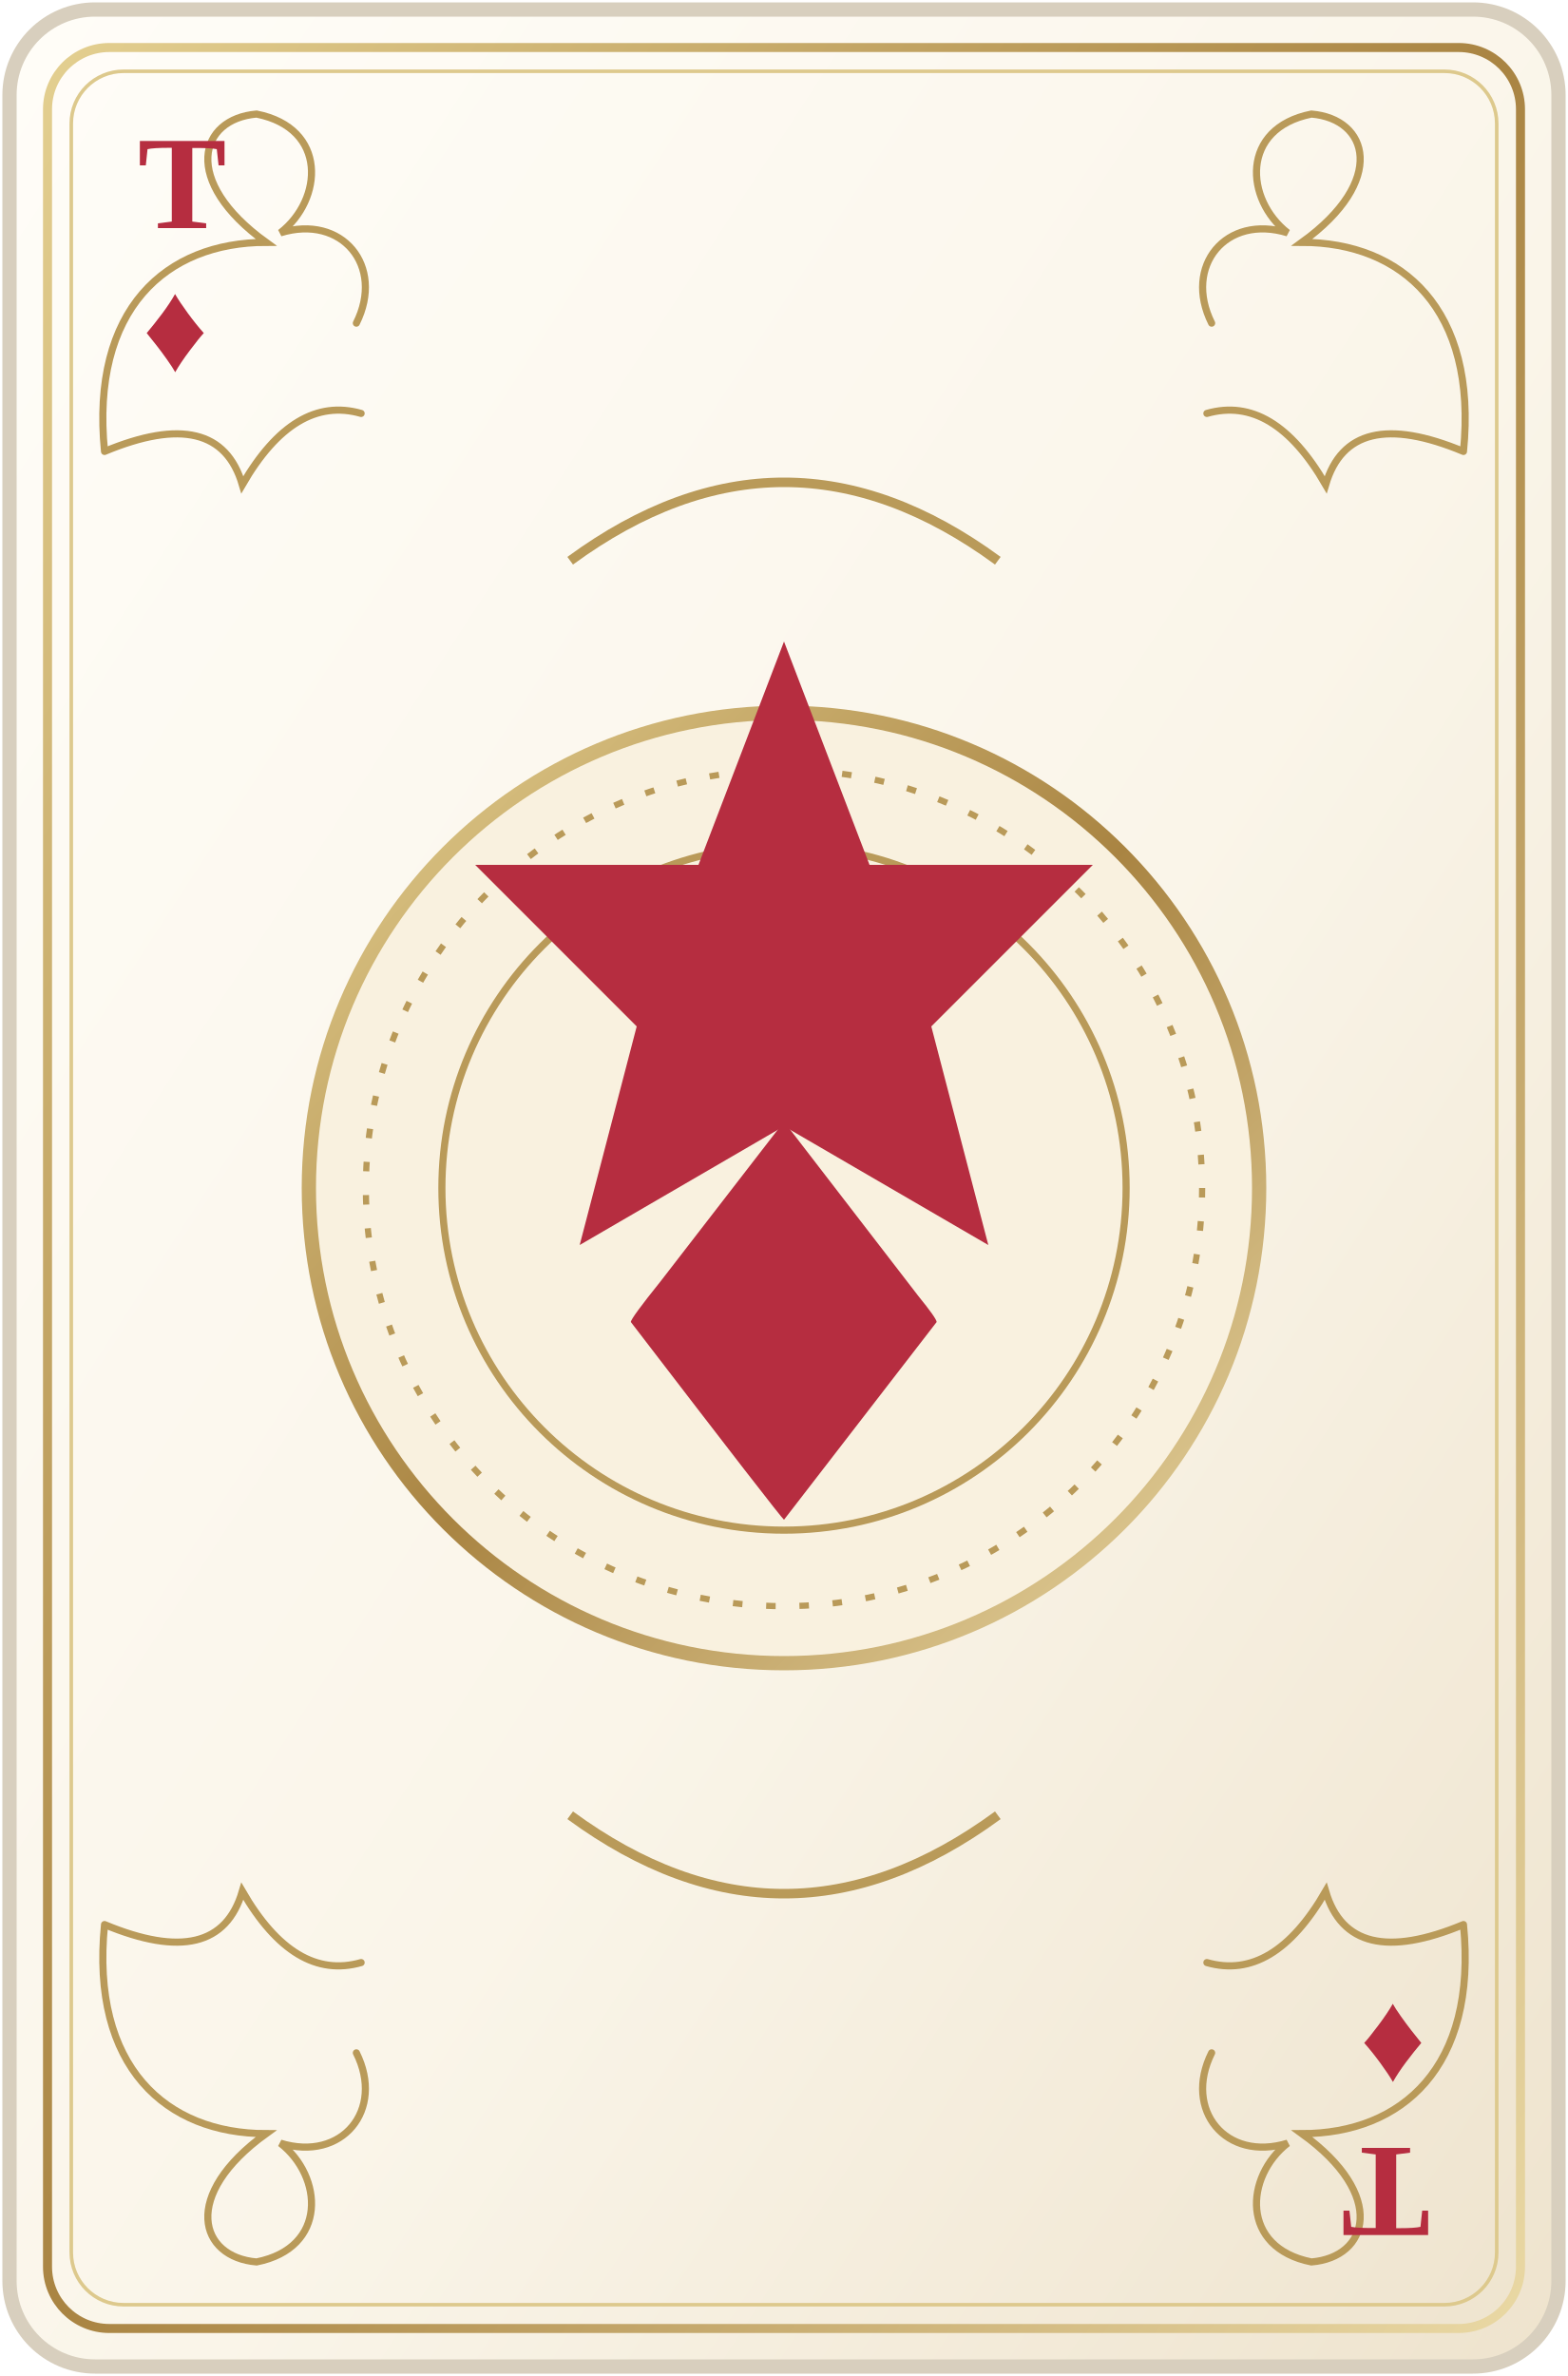
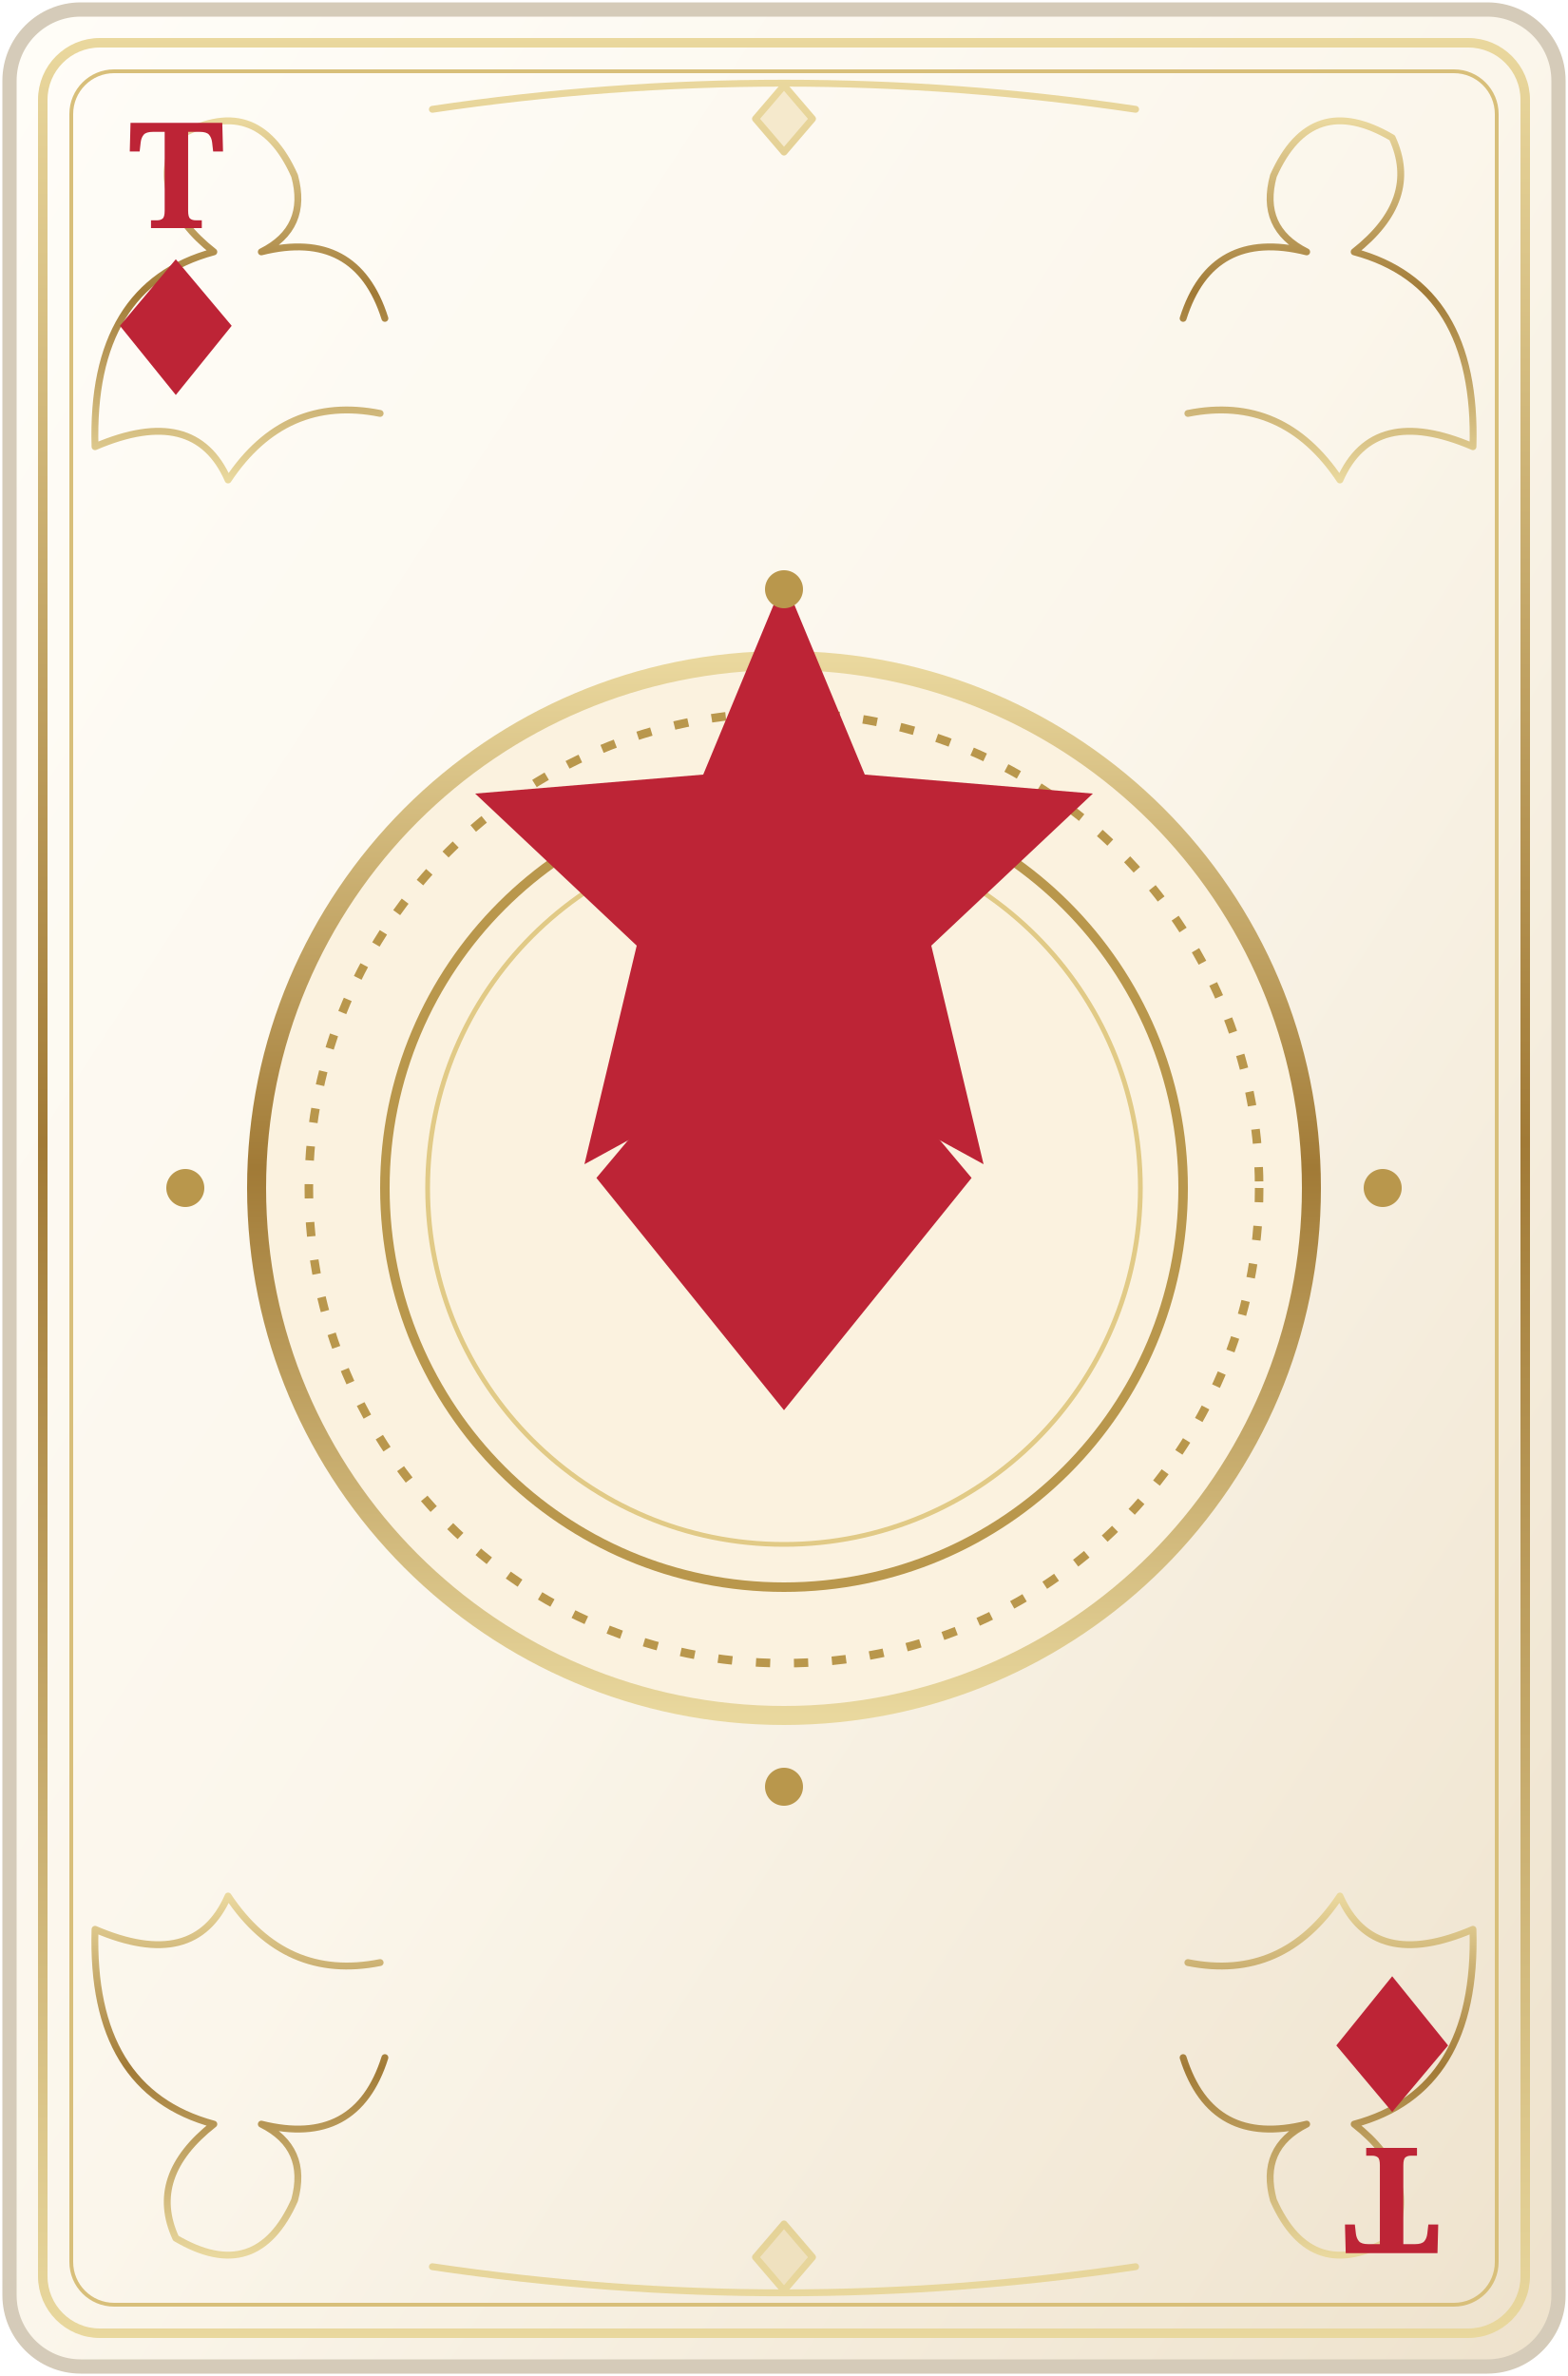
<svg xmlns="http://www.w3.org/2000/svg" width="330" height="500" viewBox="0 0 330 500">
  <defs>
    <linearGradient id="paper" x1="0" y1="0" x2="1" y2="1">
      <stop stop-color="#fffdf8" />
-       <stop offset=".56" stop-color="#faf5e9" />
-       <stop offset="1" stop-color="#eee3cd" />
+       <stop offset=".5" stop-color="#fbf6eb" />
+       <stop offset="1" stop-color="#eee2cc" />
    </linearGradient>
-     <linearGradient id="gold" x1="0" y1="0" x2="1" y2="1">
-       <stop stop-color="#e4d091" />
-       <stop offset=".5" stop-color="#a98442" />
-       <stop offset="1" stop-color="#ead9a5" />
+     <linearGradient id="goldLine" x1="0" y1="0" x2="0" y2="1">
+       <stop stop-color="#ead89e" />
+       <stop offset=".48" stop-color="#a17a36" />
+       <stop offset="1" stop-color="#e9d89e" />
    </linearGradient>
-     <linearGradient id="robeFill" x1="0" y1="0" x2="1" y2="1">
-       <stop stop-color="#dc855b" />
-       <stop offset=".48" stop-color="#b34736" />
-       <stop offset="1" stop-color="#15222e" />
+     <linearGradient id="costume" x1="0" y1="0" x2="1" y2="1">
+       <stop stop-color="#df8256" />
+       <stop offset=".45" stop-color="#b33a31" />
+       <stop offset="1" stop-color="#17232b" />
    </linearGradient>
  </defs>
-   <rect x="2" y="2" width="326" height="496" rx="18" fill="url(#paper)" stroke="#d8cfbe" stroke-width="3" />
-   <rect x="10" y="10" width="310" height="480" rx="13" fill="none" stroke="url(#gold)" stroke-width="1.9" />
-   <rect x="15" y="15" width="300" height="470" rx="11" fill="none" stroke="#ddc98d" stroke-width=".75" />
-   <g fill="none" stroke="#b99a59" stroke-width="1.5" stroke-linecap="round">
-     <path d="M22 95 C19 65 35 51 56 51 C38 38 42 25 54 24 C69 27 68 42 59 49 C72 45 81 56 75 68 M22 95 Q46 85 51 102 Q62 83 76 87" />
-     <path d="M308 95 C311 65 295 51 274 51 C292 38 288 25 276 24 C261 27 262 42 271 49 C258 45 249 56 255 68 M308 95 Q284 85 279 102 Q268 83 254 87" />
-     <path d="M22 405 C19 435 35 449 56 449 C38 462 42 475 54 476 C69 473 68 458 59 451 C72 455 81 444 75 432 M22 405 Q46 415 51 398 Q62 417 76 413" />
-     <path d="M308 405 C311 435 295 449 274 449 C292 462 288 475 276 476 C261 473 262 458 271 451 C258 455 249 444 255 432 M308 405 Q284 415 279 398 Q268 417 254 413" />
+   <rect x="2" y="2" width="326" height="496" rx="15" fill="url(#paper)" stroke="#d5cbb9" stroke-width="3" />
+   <rect x="9" y="9" width="312" height="482" rx="12" fill="none" stroke="url(#goldLine)" stroke-width="2" />
+   <rect x="15" y="15" width="300" height="470" rx="9" fill="none" stroke="#d8bf7a" stroke-width=".8" />
+   <g fill="none" stroke="url(#goldLine)" stroke-width="1.45" stroke-linecap="round" stroke-linejoin="round">
+     <path d="M20 94 Q19 60 45 53 Q31 42 37 29 Q54 19 62 37 Q65 48 55 53 Q75 48 81 67 M20 94 Q41 85 48 101 Q60 83 80 87" />
+     <path d="M310 94 Q311 60 285 53 Q299 42 293 29 Q276 19 268 37 Q265 48 275 53 Q255 48 249 67 M310 94 Q289 85 282 101 Q270 83 250 87" />
+     <path d="M20 406 Q19 440 45 447 Q31 458 37 471 Q54 481 62 463 Q65 452 55 447 Q75 452 81 433 M20 406 Q41 415 48 399 Q60 417 80 413" />
+     <path d="M310 406 Q311 440 285 447 Q299 458 293 471 Q276 481 268 463 Q265 452 275 447 Q255 452 249 433 M310 406 Q289 415 282 399 Q270 417 250 413" />
+     <path d="M91 23 Q165 12 239 23 M91 477 Q165 488 239 477" />
+     <path d="M165 18 l6 7 -6 7 -6 -7z M165 468 l6 7 -6 7 -6 -7z" fill="#e4cc87" fill-opacity=".35" />
  </g>
-   <g font-family="Georgia,'Times New Roman',serif" font-weight="700" fill="#b62d40">
-     <text x="29" y="48" font-size="28">Т</text>
-     <text x="30" y="78" font-size="27">♦</text>
-     <g transform="translate(330 500) rotate(180)">
-       <text x="29" y="48" font-size="28">Т</text>
-       <text x="30" y="78" font-size="27">♦</text>
+   <g font-family="Georgia,serif" font-weight="700" fill="#bd2436">
+     <text x="27" y="48" font-size="31">Т</text>
+     <g transform="translate(23 54) scale(.28)" fill="#bd2436">
+       <path d="M50 2 L92 52 L50 104 L8 52 Z" />
+     </g>
+   </g>
+   <g transform="translate(330 500) rotate(180)" font-family="Georgia,serif" font-weight="700" fill="#bd2436">
+     <text x="27" y="48" font-size="31">Т</text>
+     <g transform="translate(23 55) scale(.28)" fill="#bd2436">
+       <path d="M50 2 L92 52 L50 104 L8 52 Z" />
    </g>
  </g>
  <g transform="translate(165 250)">
-     <circle r="100" fill="#f9f1df" stroke="url(#gold)" stroke-width="3" />
-     <circle r="88" fill="none" stroke="#b99a59" stroke-width="1.3" stroke-dasharray="2 5" />
-     <circle r="72" fill="none" stroke="#b99a59" stroke-width="1.5" />
-     <path d="M0 -115 L18 -68 65 -68 31 -34 43 12 0 -13 -43 12 -31 -34 -65 -68 -18 -68 Z" fill="#b62d40" />
-     <text x="0" y="30" dominant-baseline="central" text-anchor="middle" font-size="115" font-family="Georgia,serif" fill="#b62d40">♦</text>
+     <circle r="111" fill="#fbf2df" stroke="url(#goldLine)" stroke-width="4" />
+     <circle r="100" fill="none" stroke="#b9974c" stroke-width="1.8" stroke-dasharray="3 5" />
+     <circle r="84" fill="none" stroke="#b9974c" stroke-width="2" />
+     <circle r="75" fill="none" stroke="#e1ca86" stroke-width="1" />
+     <path d="M0 -128 L17 -87 65 -83 31 -51 42 -5 0 -28 -42 -5 -31 -51 -65 -83 -17 -87 Z" fill="#bd2436" />
+     <g transform="translate(-47 -51) scale(.94)" fill="#bd2436">
+       <path d="M50 2 L92 52 L50 104 L8 52 Z" />
+     </g>
+     <g fill="#b9974c">
+       <circle cx="-126" cy="0" r="4" />
+       <circle cx="126" cy="0" r="4" />
+       <circle cx="0" cy="-126" r="4" />
+       <circle cx="0" cy="126" r="4" />
+     </g>
  </g>
-   <path d="M120 118 Q165 85 210 118 M120 382 Q165 415 210 382" fill="none" stroke="#b99a59" stroke-width="2" />
</svg>
